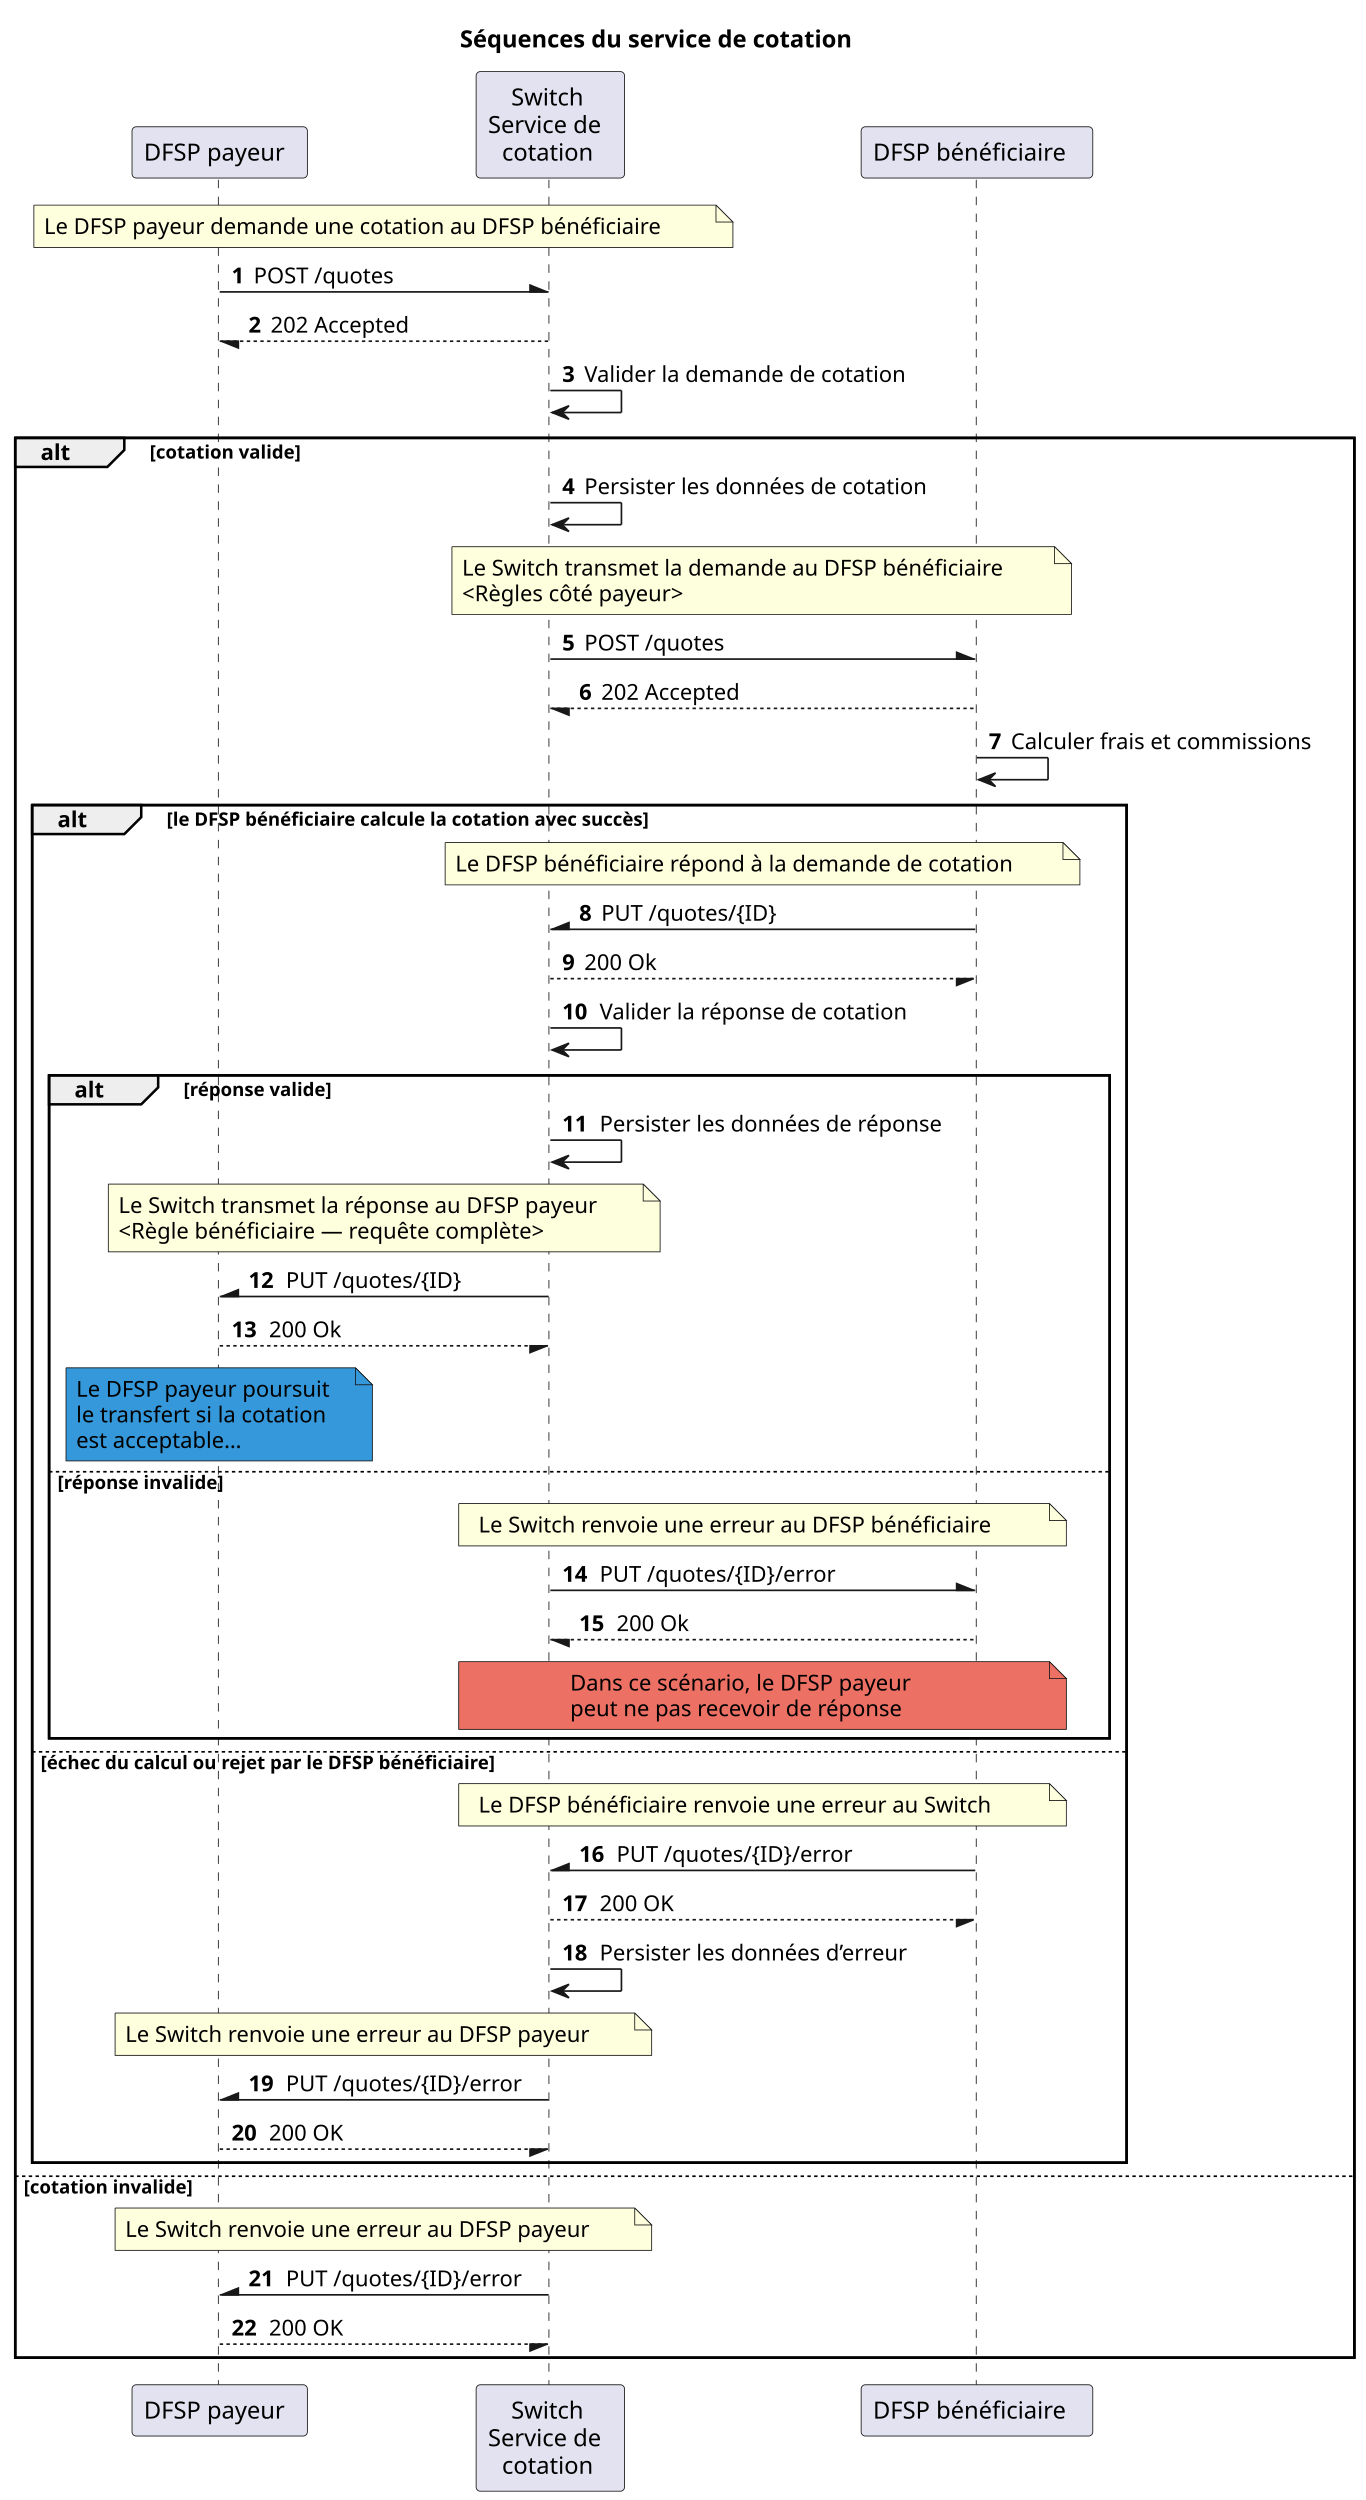
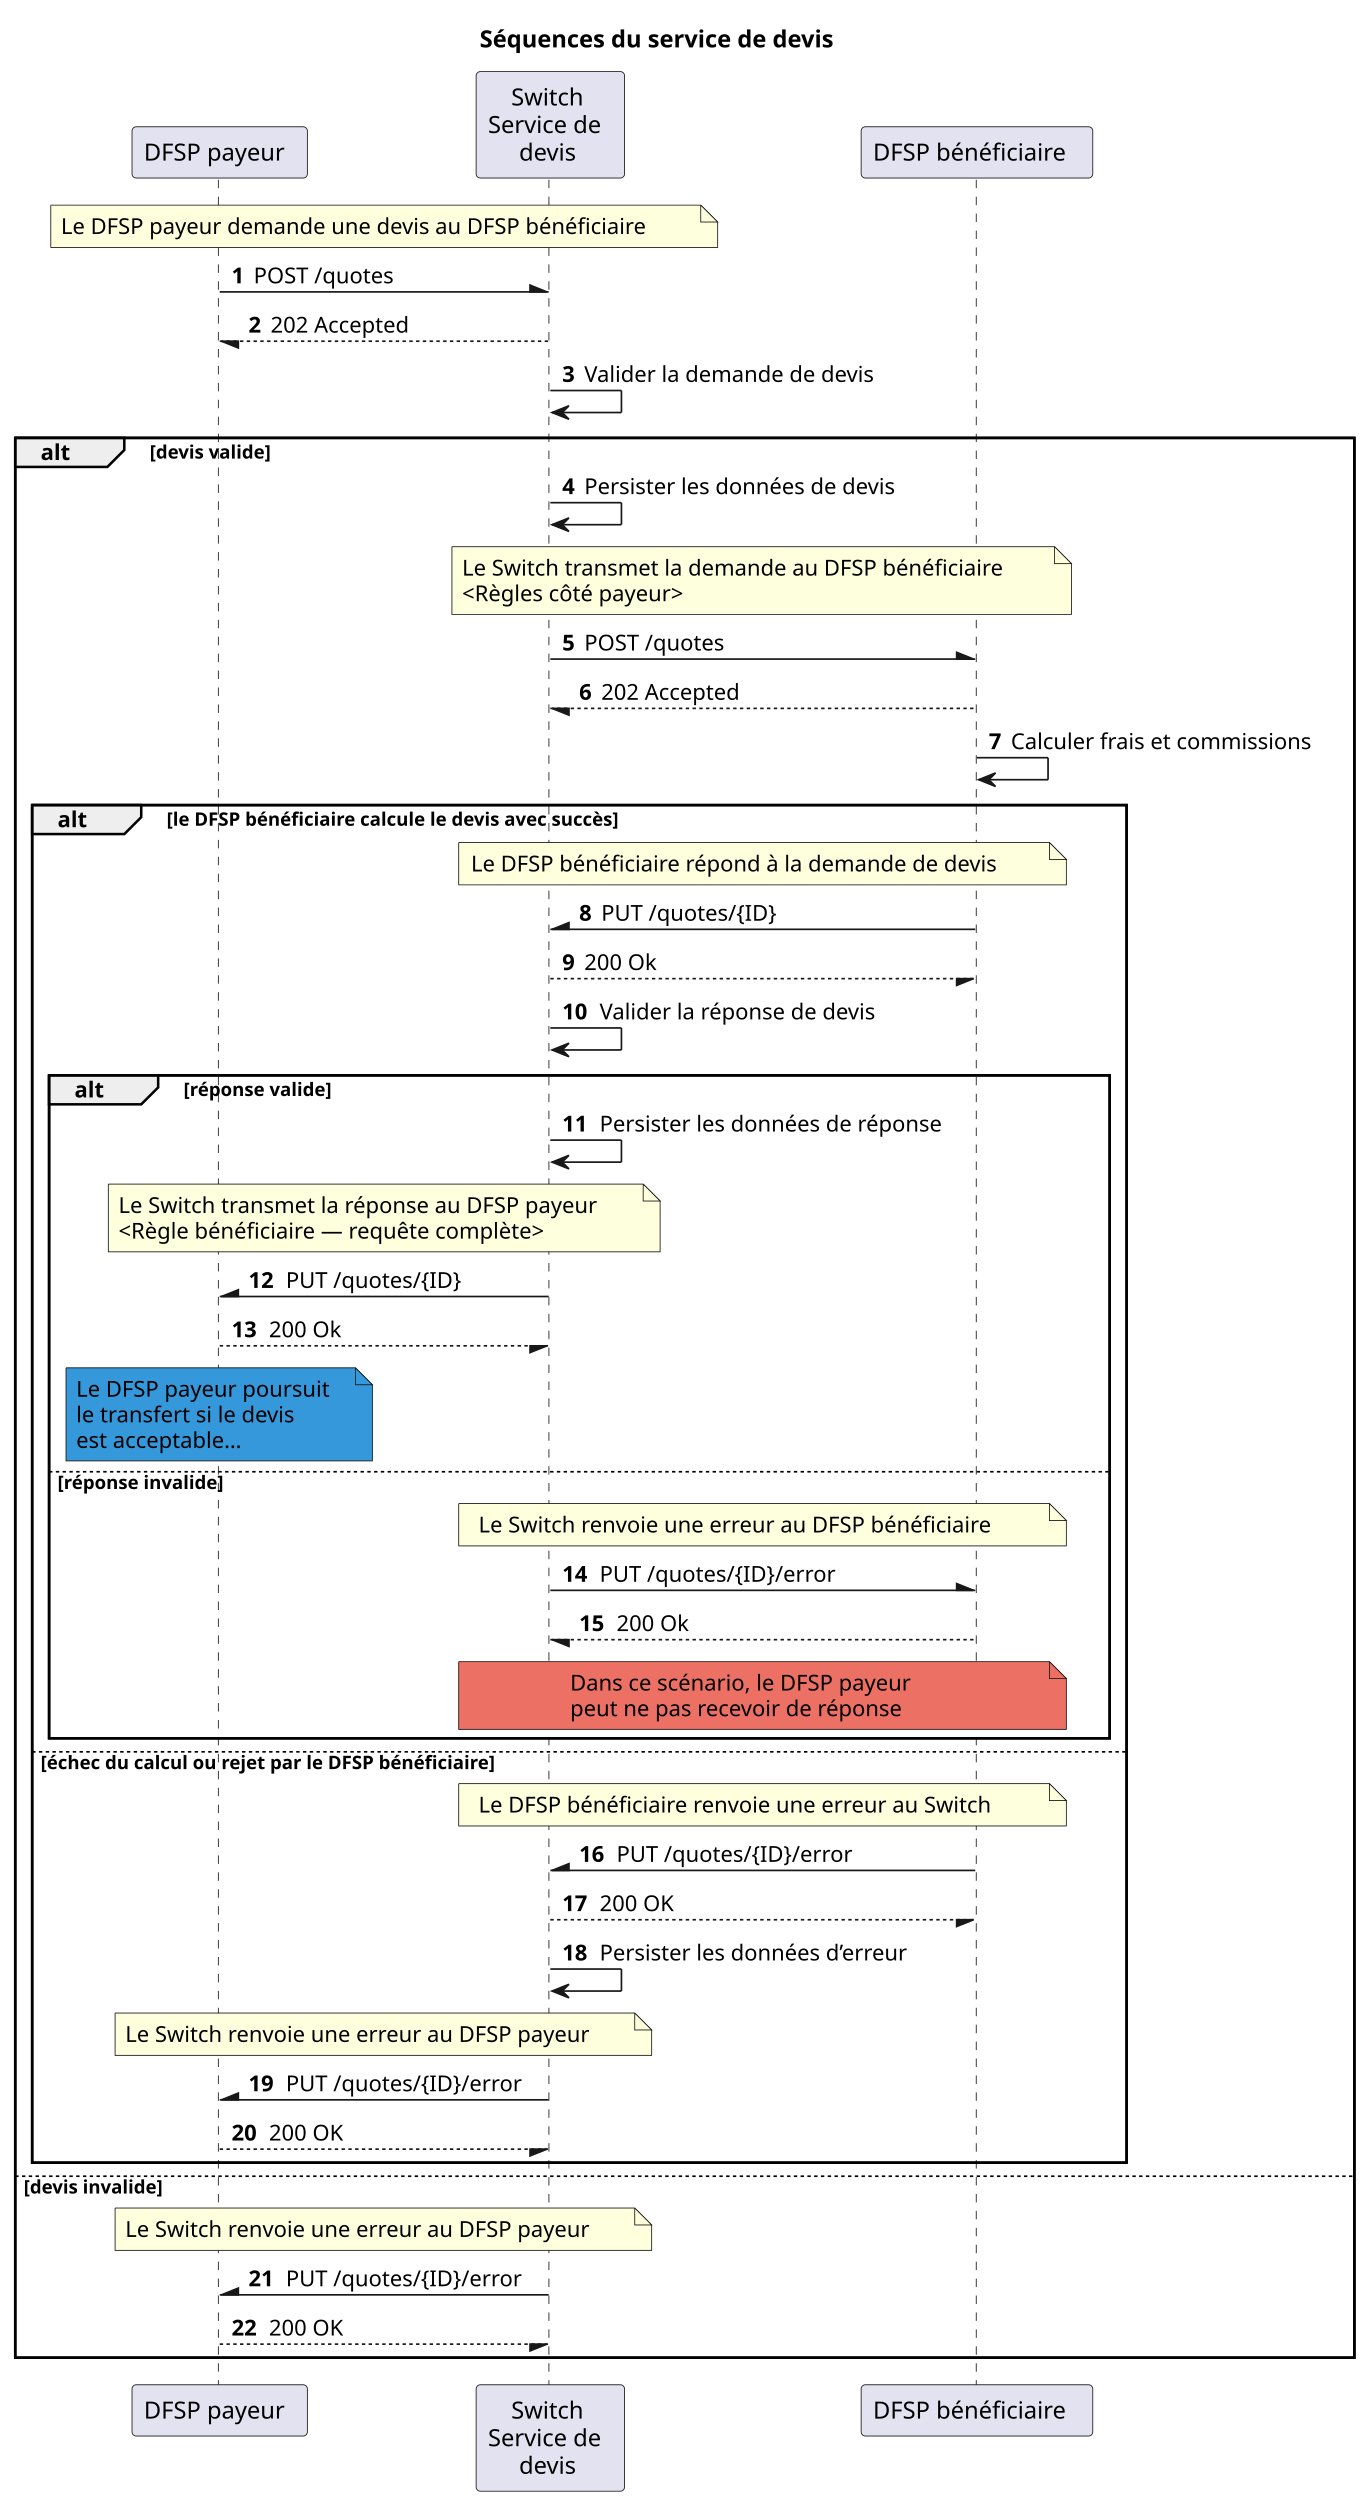
<svg xmlns="http://www.w3.org/2000/svg" contentStyleType="text/css" height="1477px" preserveAspectRatio="none" style="width:807px;height:1477px;background:#FFFFFF;" version="1.1" viewBox="0 0 807 1477" width="807px" zoomAndPan="magnify">
  <defs />
  <g>
-     <text fill="#000000" font-family="sans-serif" font-size="14" font-weight="bold" lengthAdjust="spacing" textLength="265.74" x="271.71" y="27.995">Séquences du service de cotation</text>
+     <text fill="#000000" font-family="sans-serif" font-size="14" font-weight="bold" lengthAdjust="spacing" textLength="242.382" x="283.389" y="27.995">Séquences du service de devis</text>
    <rect fill="none" height="1134.195" style="stroke:#000000;stroke-width:1.5;" width="791.161" x="9" y="258.719" />
    <rect fill="none" height="802.062" style="stroke:#000000;stroke-width:1.5;" width="646.611" x="19" y="475.648" />
    <rect fill="none" height="391.664" style="stroke:#000000;stroke-width:1.5;" width="626.611" x="29" y="635.312" />
    <line style="stroke:#181818;stroke-width:0.5;stroke-dasharray:5.0,5.0;" x1="129" x2="129" y1="106.188" y2="1409.914" />
    <line style="stroke:#181818;stroke-width:0.5;stroke-dasharray:5.0,5.0;" x1="324.3" x2="324.3" y1="106.188" y2="1409.914" />
    <line style="stroke:#181818;stroke-width:0.5;stroke-dasharray:5.0,5.0;" x1="576.769" x2="576.769" y1="106.188" y2="1409.914" />
    <rect fill="#E2E2F0" height="30.297" rx="2.5" ry="2.5" style="stroke:#181818;stroke-width:0.5;" width="103.606" x="78" y="74.891" />
    <text fill="#000000" font-family="sans-serif" font-size="14" lengthAdjust="spacing" textLength="89.606" x="85" y="94.886">DFSP payeur</text>
    <rect fill="#E2E2F0" height="30.297" rx="2.5" ry="2.5" style="stroke:#181818;stroke-width:0.5;" width="103.606" x="78" y="1408.914" />
    <text fill="#000000" font-family="sans-serif" font-size="14" lengthAdjust="spacing" textLength="89.606" x="85" y="1428.909">DFSP payeur</text>
    <rect fill="#E2E2F0" height="62.891" rx="2.5" ry="2.5" style="stroke:#181818;stroke-width:0.5;" width="87.691" x="281.3" y="42.297" />
    <text fill="#000000" font-family="sans-serif" font-size="14" lengthAdjust="spacing" textLength="46.286" x="302.003" y="62.292">Switch</text>
    <text fill="#000000" font-family="sans-serif" font-size="14" lengthAdjust="spacing" textLength="73.691" x="288.3" y="78.589">Service de</text>
-     <text fill="#000000" font-family="sans-serif" font-size="14" lengthAdjust="spacing" textLength="57.148" x="296.572" y="94.886">cotation</text>
+     <text fill="#000000" font-family="sans-serif" font-size="14" lengthAdjust="spacing" textLength="36.969" x="306.662" y="94.886">devis</text>
    <rect fill="#E2E2F0" height="62.891" rx="2.5" ry="2.5" style="stroke:#181818;stroke-width:0.5;" width="87.691" x="281.3" y="1408.914" />
    <text fill="#000000" font-family="sans-serif" font-size="14" lengthAdjust="spacing" textLength="46.286" x="302.003" y="1428.909">Switch</text>
    <text fill="#000000" font-family="sans-serif" font-size="14" lengthAdjust="spacing" textLength="73.691" x="288.3" y="1445.206">Service de</text>
-     <text fill="#000000" font-family="sans-serif" font-size="14" lengthAdjust="spacing" textLength="57.148" x="296.572" y="1461.503">cotation</text>
+     <text fill="#000000" font-family="sans-serif" font-size="14" lengthAdjust="spacing" textLength="36.969" x="306.662" y="1461.503">devis</text>
    <rect fill="#E2E2F0" height="30.297" rx="2.5" ry="2.5" style="stroke:#181818;stroke-width:0.5;" width="136.842" x="508.769" y="74.891" />
    <text fill="#000000" font-family="sans-serif" font-size="14" lengthAdjust="spacing" textLength="122.842" x="515.769" y="94.886">DFSP bénéficiaire</text>
    <rect fill="#E2E2F0" height="30.297" rx="2.5" ry="2.5" style="stroke:#181818;stroke-width:0.5;" width="136.842" x="508.769" y="1408.914" />
    <text fill="#000000" font-family="sans-serif" font-size="14" lengthAdjust="spacing" textLength="122.842" x="515.769" y="1428.909">DFSP bénéficiaire</text>
-     <path d="M20,121.188 L20,146.188 L433,146.188 L433,131.188 L423,121.188 L20,121.188 " fill="#FEFFDD" style="stroke:#181818;stroke-width:0.5;" />
-     <path d="M423,121.188 L423,131.188 L433,131.188 L423,121.188 " fill="#FEFFDD" style="stroke:#181818;stroke-width:0.5;" />
-     <text fill="#000000" font-family="sans-serif" font-size="13" lengthAdjust="spacing" textLength="392.425" x="26" y="138.254">Le DFSP payeur demande une cotation au DFSP bénéficiaire</text>
+     <path d="M30,121.188 L30,146.188 L424,146.188 L424,131.188 L414,121.188 L30,121.188 " fill="#FEFFDD" style="stroke:#181818;stroke-width:0.5;" />
+     <path d="M414,121.188 L414,131.188 L424,131.188 L414,121.188 " fill="#FEFFDD" style="stroke:#181818;stroke-width:0.5;" />
+     <text fill="#000000" font-family="sans-serif" font-size="13" lengthAdjust="spacing" textLength="373.687" x="36" y="138.254">Le DFSP payeur demande une devis au DFSP bénéficiaire</text>
    <polygon fill="#181818" points="313.146,168.453,323.146,172.453,313.146,172.453" style="stroke:#181818;stroke-width:1.0;" />
    <line style="stroke:#181818;stroke-width:1.0;" x1="129.803" x2="324.146" y1="172.453" y2="172.453" />
    <text fill="#000000" font-family="sans-serif" font-size="13" font-weight="bold" lengthAdjust="spacing" textLength="9.045" x="136.803" y="167.387">1</text>
    <text fill="#000000" font-family="sans-serif" font-size="13" lengthAdjust="spacing" textLength="87.09" x="149.848" y="167.387">POST /quotes</text>
    <polygon fill="#181818" points="140.803,201.586,130.803,201.586,140.803,205.586" style="stroke:#181818;stroke-width:1.0;" />
    <line style="stroke:#181818;stroke-width:1.0;stroke-dasharray:2.0,2.0;" x1="129.803" x2="324.146" y1="201.586" y2="201.586" />
    <text fill="#000000" font-family="sans-serif" font-size="13" font-weight="bold" lengthAdjust="spacing" textLength="9.045" x="146.803" y="196.52">2</text>
    <text fill="#000000" font-family="sans-serif" font-size="13" lengthAdjust="spacing" textLength="89.731" x="159.848" y="196.52">202 Accepted</text>
    <line style="stroke:#181818;stroke-width:1.0;" x1="325.146" x2="367.146" y1="230.719" y2="230.719" />
    <line style="stroke:#181818;stroke-width:1.0;" x1="367.146" x2="367.146" y1="230.719" y2="243.719" />
    <line style="stroke:#181818;stroke-width:1.0;" x1="326.146" x2="367.146" y1="243.719" y2="243.719" />
    <polygon fill="#181818" points="336.146,239.719,326.146,243.719,336.146,247.719,332.146,243.719" style="stroke:#181818;stroke-width:1.0;" />
    <text fill="#000000" font-family="sans-serif" font-size="13" font-weight="bold" lengthAdjust="spacing" textLength="9.045" x="332.146" y="225.653">3</text>
-     <text fill="#000000" font-family="sans-serif" font-size="13" lengthAdjust="spacing" textLength="204.471" x="345.191" y="225.653">Valider la demande de cotation</text>
+     <text fill="#000000" font-family="sans-serif" font-size="13" lengthAdjust="spacing" textLength="185.732" x="345.191" y="225.653">Valider la demande de devis</text>
    <path d="M9,258.719 L73.443,258.719 L73.443,265.852 L63.443,275.852 L9,275.852 L9,258.719 " fill="#EEEEEE" style="stroke:#000000;stroke-width:1.5;" />
    <rect fill="none" height="1134.195" style="stroke:#000000;stroke-width:1.5;" width="791.161" x="9" y="258.719" />
    <text fill="#000000" font-family="sans-serif" font-size="13" font-weight="bold" lengthAdjust="spacing" textLength="19.443" x="24" y="271.786">alt</text>
-     <text fill="#000000" font-family="sans-serif" font-size="11" font-weight="bold" lengthAdjust="spacing" textLength="102.529" x="88.443" y="270.929">[cotation valide]</text>
+     <text fill="#000000" font-family="sans-serif" font-size="11" font-weight="bold" lengthAdjust="spacing" textLength="84.176" x="88.443" y="270.929">[devis valide]</text>
    <line style="stroke:#181818;stroke-width:1.0;" x1="325.146" x2="367.146" y1="296.984" y2="296.984" />
    <line style="stroke:#181818;stroke-width:1.0;" x1="367.146" x2="367.146" y1="296.984" y2="309.984" />
    <line style="stroke:#181818;stroke-width:1.0;" x1="326.146" x2="367.146" y1="309.984" y2="309.984" />
    <polygon fill="#181818" points="336.146,305.984,326.146,309.984,336.146,313.984,332.146,309.984" style="stroke:#181818;stroke-width:1.0;" />
    <text fill="#000000" font-family="sans-serif" font-size="13" font-weight="bold" lengthAdjust="spacing" textLength="9.045" x="332.146" y="291.918">4</text>
-     <text fill="#000000" font-family="sans-serif" font-size="13" lengthAdjust="spacing" textLength="216.461" x="345.191" y="291.918">Persister les données de cotation</text>
+     <text fill="#000000" font-family="sans-serif" font-size="13" lengthAdjust="spacing" textLength="197.723" x="345.191" y="291.918">Persister les données de devis</text>
    <path d="M267,322.984 L267,362.984 L633,362.984 L633,332.984 L623,322.984 L267,322.984 " fill="#FEFFDD" style="stroke:#181818;stroke-width:0.5;" />
    <path d="M623,322.984 L623,332.984 L633,332.984 L623,322.984 " fill="#FEFFDD" style="stroke:#181818;stroke-width:0.5;" />
    <text fill="#000000" font-family="sans-serif" font-size="13" lengthAdjust="spacing" textLength="345.414" x="273" y="340.051">Le Switch transmet la demande au DFSP bénéficiaire</text>
    <text fill="#000000" font-family="sans-serif" font-size="13" lengthAdjust="spacing" textLength="147.405" x="273" y="355.184">&lt;Règles côté payeur&gt;</text>
    <polygon fill="#181818" points="565.19,385.383,575.19,389.383,565.19,389.383" style="stroke:#181818;stroke-width:1.0;" />
    <line style="stroke:#181818;stroke-width:1.0;" x1="325.146" x2="576.19" y1="389.383" y2="389.383" />
    <text fill="#000000" font-family="sans-serif" font-size="13" font-weight="bold" lengthAdjust="spacing" textLength="9.045" x="332.146" y="384.317">5</text>
    <text fill="#000000" font-family="sans-serif" font-size="13" lengthAdjust="spacing" textLength="87.09" x="345.191" y="384.317">POST /quotes</text>
    <polygon fill="#181818" points="336.146,418.516,326.146,418.516,336.146,422.516" style="stroke:#181818;stroke-width:1.0;" />
    <line style="stroke:#181818;stroke-width:1.0;stroke-dasharray:2.0,2.0;" x1="325.146" x2="576.19" y1="418.516" y2="418.516" />
    <text fill="#000000" font-family="sans-serif" font-size="13" font-weight="bold" lengthAdjust="spacing" textLength="9.045" x="342.146" y="413.45">6</text>
    <text fill="#000000" font-family="sans-serif" font-size="13" lengthAdjust="spacing" textLength="89.731" x="355.191" y="413.45">202 Accepted</text>
    <line style="stroke:#181818;stroke-width:1.0;" x1="577.19" x2="619.19" y1="447.648" y2="447.648" />
    <line style="stroke:#181818;stroke-width:1.0;" x1="619.19" x2="619.19" y1="447.648" y2="460.648" />
    <line style="stroke:#181818;stroke-width:1.0;" x1="578.19" x2="619.19" y1="460.648" y2="460.648" />
    <polygon fill="#181818" points="588.19,456.648,578.19,460.648,588.19,464.648,584.19,460.648" style="stroke:#181818;stroke-width:1.0;" />
    <text fill="#000000" font-family="sans-serif" font-size="13" font-weight="bold" lengthAdjust="spacing" textLength="9.045" x="584.19" y="442.582">7</text>
    <text fill="#000000" font-family="sans-serif" font-size="13" lengthAdjust="spacing" textLength="190.925" x="597.236" y="442.582">Calculer frais et commissions</text>
    <path d="M19,475.648 L83.443,475.648 L83.443,482.781 L73.443,492.781 L19,492.781 L19,475.648 " fill="#EEEEEE" style="stroke:#000000;stroke-width:1.5;" />
    <rect fill="none" height="802.062" style="stroke:#000000;stroke-width:1.5;" width="646.611" x="19" y="475.648" />
    <text fill="#000000" font-family="sans-serif" font-size="13" font-weight="bold" lengthAdjust="spacing" textLength="19.443" x="34" y="488.715">alt</text>
-     <text fill="#000000" font-family="sans-serif" font-size="11" font-weight="bold" lengthAdjust="spacing" textLength="329.941" x="98.443" y="487.859">[le DFSP bénéficiaire calcule la cotation avec succès]</text>
-     <path d="M263,497.781 L263,522.781 L638,522.781 L638,507.781 L628,497.781 L263,497.781 " fill="#FEFFDD" style="stroke:#181818;stroke-width:0.5;" />
-     <path d="M628,497.781 L628,507.781 L638,507.781 L628,497.781 " fill="#FEFFDD" style="stroke:#181818;stroke-width:0.5;" />
-     <text fill="#000000" font-family="sans-serif" font-size="13" lengthAdjust="spacing" textLength="354.504" x="269" y="514.848">Le DFSP bénéficiaire répond à la demande de cotation</text>
+     <text fill="#000000" font-family="sans-serif" font-size="11" font-weight="bold" lengthAdjust="spacing" textLength="311.625" x="98.443" y="487.859">[le DFSP bénéficiaire calcule le devis avec succès]</text>
+     <path d="M271,497.781 L271,522.781 L630,522.781 L630,507.781 L620,497.781 L271,497.781 " fill="#FEFFDD" style="stroke:#181818;stroke-width:0.5;" />
+     <path d="M620,497.781 L620,507.781 L630,507.781 L620,497.781 " fill="#FEFFDD" style="stroke:#181818;stroke-width:0.5;" />
+     <text fill="#000000" font-family="sans-serif" font-size="13" lengthAdjust="spacing" textLength="335.766" x="278.273" y="514.848">Le DFSP bénéficiaire répond à la demande de devis</text>
    <polygon fill="#181818" points="336.146,545.047,326.146,549.047,336.146,549.047" style="stroke:#181818;stroke-width:1.0;" />
    <line style="stroke:#181818;stroke-width:1.0;" x1="325.146" x2="576.19" y1="549.047" y2="549.047" />
    <text fill="#000000" font-family="sans-serif" font-size="13" font-weight="bold" lengthAdjust="spacing" textLength="9.045" x="342.146" y="543.981">8</text>
    <text fill="#000000" font-family="sans-serif" font-size="13" lengthAdjust="spacing" textLength="112.887" x="355.191" y="543.981">PUT /quotes/{ID}</text>
    <polygon fill="#181818" points="565.19,578.18,575.19,578.18,565.19,582.18" style="stroke:#181818;stroke-width:1.0;" />
    <line style="stroke:#181818;stroke-width:1.0;stroke-dasharray:2.0,2.0;" x1="325.146" x2="576.19" y1="578.18" y2="578.18" />
    <text fill="#000000" font-family="sans-serif" font-size="13" font-weight="bold" lengthAdjust="spacing" textLength="9.045" x="332.146" y="573.114">9</text>
    <text fill="#000000" font-family="sans-serif" font-size="13" lengthAdjust="spacing" textLength="46.706" x="345.191" y="573.114">200 Ok</text>
    <line style="stroke:#181818;stroke-width:1.0;" x1="325.146" x2="367.146" y1="607.312" y2="607.312" />
    <line style="stroke:#181818;stroke-width:1.0;" x1="367.146" x2="367.146" y1="607.312" y2="620.312" />
    <line style="stroke:#181818;stroke-width:1.0;" x1="326.146" x2="367.146" y1="620.312" y2="620.312" />
    <polygon fill="#181818" points="336.146,616.312,326.146,620.312,336.146,624.312,332.146,620.312" style="stroke:#181818;stroke-width:1.0;" />
    <text fill="#000000" font-family="sans-serif" font-size="13" font-weight="bold" lengthAdjust="spacing" textLength="18.091" x="332.146" y="602.247">10</text>
-     <text fill="#000000" font-family="sans-serif" font-size="13" lengthAdjust="spacing" textLength="195.66" x="354.237" y="602.247">Valider la réponse de cotation</text>
+     <text fill="#000000" font-family="sans-serif" font-size="13" lengthAdjust="spacing" textLength="176.922" x="354.237" y="602.247">Valider la réponse de devis</text>
    <path d="M29,635.312 L93.443,635.312 L93.443,642.445 L83.443,652.445 L29,652.445 L29,635.312 " fill="#EEEEEE" style="stroke:#000000;stroke-width:1.5;" />
    <rect fill="none" height="391.664" style="stroke:#000000;stroke-width:1.5;" width="626.611" x="29" y="635.312" />
    <text fill="#000000" font-family="sans-serif" font-size="13" font-weight="bold" lengthAdjust="spacing" textLength="19.443" x="44" y="648.379">alt</text>
    <text fill="#000000" font-family="sans-serif" font-size="11" font-weight="bold" lengthAdjust="spacing" textLength="101.508" x="108.443" y="647.523">[réponse valide]</text>
    <line style="stroke:#181818;stroke-width:1.0;" x1="325.146" x2="367.146" y1="673.578" y2="673.578" />
    <line style="stroke:#181818;stroke-width:1.0;" x1="367.146" x2="367.146" y1="673.578" y2="686.578" />
    <line style="stroke:#181818;stroke-width:1.0;" x1="326.146" x2="367.146" y1="686.578" y2="686.578" />
    <polygon fill="#181818" points="336.146,682.578,326.146,686.578,336.146,690.578,332.146,686.578" style="stroke:#181818;stroke-width:1.0;" />
    <text fill="#000000" font-family="sans-serif" font-size="13" font-weight="bold" lengthAdjust="spacing" textLength="18.091" x="332.146" y="668.512">11</text>
    <text fill="#000000" font-family="sans-serif" font-size="13" lengthAdjust="spacing" textLength="215.954" x="354.237" y="668.512">Persister les données de réponse</text>
    <path d="M64,699.578 L64,739.578 L390,739.578 L390,709.578 L380,699.578 L64,699.578 " fill="#FEFFDD" style="stroke:#181818;stroke-width:0.5;" />
    <path d="M380,699.578 L380,709.578 L390,709.578 L380,699.578 " fill="#FEFFDD" style="stroke:#181818;stroke-width:0.5;" />
    <text fill="#000000" font-family="sans-serif" font-size="13" lengthAdjust="spacing" textLength="305.741" x="70" y="716.645">Le Switch transmet la réponse au DFSP payeur</text>
    <text fill="#000000" font-family="sans-serif" font-size="13" lengthAdjust="spacing" textLength="276.212" x="70" y="731.778">&lt;Règle bénéficiaire — requête complète&gt;</text>
    <polygon fill="#181818" points="140.803,761.977,130.803,765.977,140.803,765.977" style="stroke:#181818;stroke-width:1.0;" />
    <line style="stroke:#181818;stroke-width:1.0;" x1="129.803" x2="324.146" y1="765.977" y2="765.977" />
    <text fill="#000000" font-family="sans-serif" font-size="13" font-weight="bold" lengthAdjust="spacing" textLength="18.091" x="146.803" y="760.911">12</text>
    <text fill="#000000" font-family="sans-serif" font-size="13" lengthAdjust="spacing" textLength="112.887" x="168.894" y="760.911">PUT /quotes/{ID}</text>
    <polygon fill="#181818" points="313.146,795.109,323.146,795.109,313.146,799.109" style="stroke:#181818;stroke-width:1.0;" />
    <line style="stroke:#181818;stroke-width:1.0;stroke-dasharray:2.0,2.0;" x1="129.803" x2="324.146" y1="795.109" y2="795.109" />
    <text fill="#000000" font-family="sans-serif" font-size="13" font-weight="bold" lengthAdjust="spacing" textLength="18.091" x="136.803" y="790.043">13</text>
    <text fill="#000000" font-family="sans-serif" font-size="13" lengthAdjust="spacing" textLength="46.706" x="158.894" y="790.043">200 Ok</text>
    <path d="M39,808.109 L39,863.109 L220,863.109 L220,818.109 L210,808.109 L39,808.109 " fill="#3498DB" style="stroke:#181818;stroke-width:0.5;" />
    <path d="M210,808.109 L210,818.109 L220,818.109 L210,808.109 " fill="#3498DB" style="stroke:#181818;stroke-width:0.5;" />
    <text fill="#000000" font-family="sans-serif" font-size="13" lengthAdjust="spacing" textLength="160.221" x="45" y="825.176">Le DFSP payeur poursuit</text>
-     <text fill="#000000" font-family="sans-serif" font-size="13" lengthAdjust="spacing" textLength="159.606" x="45" y="840.309">le transfert si la cotation</text>
+     <text fill="#000000" font-family="sans-serif" font-size="13" lengthAdjust="spacing" textLength="140.899" x="45" y="840.309">le transfert si le devis</text>
    <text fill="#000000" font-family="sans-serif" font-size="13" lengthAdjust="spacing" textLength="108.437" x="45" y="855.442">est acceptable…</text>
    <line style="stroke:#000000;stroke-width:1.0;stroke-dasharray:2.0,2.0;" x1="29" x2="655.611" y1="869.508" y2="869.508" />
    <text fill="#000000" font-family="sans-serif" font-size="11" font-weight="bold" lengthAdjust="spacing" textLength="113.11" x="34" y="879.718">[réponse invalide]</text>
    <path d="M271,888.312 L271,913.312 L630,913.312 L630,898.312 L620,888.312 L271,888.312 " fill="#FEFFDD" style="stroke:#181818;stroke-width:0.5;" />
    <path d="M620,888.312 L620,898.312 L630,898.312 L620,888.312 " fill="#FEFFDD" style="stroke:#181818;stroke-width:0.5;" />
    <text fill="#000000" font-family="sans-serif" font-size="13" lengthAdjust="spacing" textLength="326.873" x="282.719" y="905.379">Le Switch renvoie une erreur au DFSP bénéficiaire</text>
    <polygon fill="#181818" points="565.19,935.578,575.19,939.578,565.19,939.578" style="stroke:#181818;stroke-width:1.0;" />
    <line style="stroke:#181818;stroke-width:1.0;" x1="325.146" x2="576.19" y1="939.578" y2="939.578" />
    <text fill="#000000" font-family="sans-serif" font-size="13" font-weight="bold" lengthAdjust="spacing" textLength="18.091" x="332.146" y="934.512">14</text>
    <text fill="#000000" font-family="sans-serif" font-size="13" lengthAdjust="spacing" textLength="149.252" x="354.237" y="934.512">PUT /quotes/{ID}/error</text>
    <polygon fill="#181818" points="336.146,968.711,326.146,968.711,336.146,972.711" style="stroke:#181818;stroke-width:1.0;" />
    <line style="stroke:#181818;stroke-width:1.0;stroke-dasharray:2.0,2.0;" x1="325.146" x2="576.19" y1="968.711" y2="968.711" />
    <text fill="#000000" font-family="sans-serif" font-size="13" font-weight="bold" lengthAdjust="spacing" textLength="18.091" x="342.146" y="963.645">15</text>
    <text fill="#000000" font-family="sans-serif" font-size="13" lengthAdjust="spacing" textLength="46.706" x="364.237" y="963.645">200 Ok</text>
    <path d="M271,981.711 L271,1021.711 L630,1021.711 L630,991.711 L620,981.711 L271,981.711 " fill="#EC7063" style="stroke:#181818;stroke-width:0.5;" />
    <path d="M620,981.711 L620,991.711 L630,991.711 L620,981.711 " fill="#EC7063" style="stroke:#181818;stroke-width:0.5;" />
    <text fill="#000000" font-family="sans-serif" font-size="13" lengthAdjust="spacing" textLength="218.645" x="336.833" y="998.778">Dans ce scénario, le DFSP payeur</text>
    <text fill="#000000" font-family="sans-serif" font-size="13" lengthAdjust="spacing" textLength="211.377" x="336.833" y="1013.911">peut ne pas recevoir de réponse</text>
    <line style="stroke:#000000;stroke-width:1.0;stroke-dasharray:2.0,2.0;" x1="19" x2="665.611" y1="1034.977" y2="1034.977" />
    <text fill="#000000" font-family="sans-serif" font-size="11" font-weight="bold" lengthAdjust="spacing" textLength="310.922" x="24" y="1045.187">[échec du calcul ou rejet par le DFSP bénéficiaire]</text>
    <path d="M271,1053.781 L271,1078.781 L630,1078.781 L630,1063.781 L620,1053.781 L271,1053.781 " fill="#FEFFDD" style="stroke:#181818;stroke-width:0.5;" />
    <path d="M620,1053.781 L620,1063.781 L630,1063.781 L620,1053.781 " fill="#FEFFDD" style="stroke:#181818;stroke-width:0.5;" />
    <text fill="#000000" font-family="sans-serif" font-size="13" lengthAdjust="spacing" textLength="326.873" x="282.719" y="1070.848">Le DFSP bénéficiaire renvoie une erreur au Switch</text>
    <polygon fill="#181818" points="336.146,1101.047,326.146,1105.047,336.146,1105.047" style="stroke:#181818;stroke-width:1.0;" />
    <line style="stroke:#181818;stroke-width:1.0;" x1="325.146" x2="576.19" y1="1105.047" y2="1105.047" />
    <text fill="#000000" font-family="sans-serif" font-size="13" font-weight="bold" lengthAdjust="spacing" textLength="18.091" x="342.146" y="1099.981">16</text>
    <text fill="#000000" font-family="sans-serif" font-size="13" lengthAdjust="spacing" textLength="149.252" x="364.237" y="1099.981">PUT /quotes/{ID}/error</text>
    <polygon fill="#181818" points="565.19,1134.18,575.19,1134.18,565.19,1138.18" style="stroke:#181818;stroke-width:1.0;" />
    <line style="stroke:#181818;stroke-width:1.0;stroke-dasharray:2.0,2.0;" x1="325.146" x2="576.19" y1="1134.18" y2="1134.18" />
    <text fill="#000000" font-family="sans-serif" font-size="13" font-weight="bold" lengthAdjust="spacing" textLength="18.091" x="332.146" y="1129.114">17</text>
    <text fill="#000000" font-family="sans-serif" font-size="13" lengthAdjust="spacing" textLength="47.703" x="354.237" y="1129.114">200 OK</text>
    <line style="stroke:#181818;stroke-width:1.0;" x1="325.146" x2="367.146" y1="1163.312" y2="1163.312" />
    <line style="stroke:#181818;stroke-width:1.0;" x1="367.146" x2="367.146" y1="1163.312" y2="1176.312" />
    <line style="stroke:#181818;stroke-width:1.0;" x1="326.146" x2="367.146" y1="1176.312" y2="1176.312" />
    <polygon fill="#181818" points="336.146,1172.312,326.146,1176.312,336.146,1180.312,332.146,1176.312" style="stroke:#181818;stroke-width:1.0;" />
    <text fill="#000000" font-family="sans-serif" font-size="13" font-weight="bold" lengthAdjust="spacing" textLength="18.091" x="332.146" y="1158.247">18</text>
    <text fill="#000000" font-family="sans-serif" font-size="13" lengthAdjust="spacing" textLength="195.667" x="354.237" y="1158.247">Persister les données d’erreur</text>
    <path d="M68,1189.312 L68,1214.312 L385,1214.312 L385,1199.312 L375,1189.312 L68,1189.312 " fill="#FEFFDD" style="stroke:#181818;stroke-width:0.5;" />
    <path d="M375,1189.312 L375,1199.312 L385,1199.312 L375,1189.312 " fill="#FEFFDD" style="stroke:#181818;stroke-width:0.5;" />
    <text fill="#000000" font-family="sans-serif" font-size="13" lengthAdjust="spacing" textLength="296.01" x="74" y="1206.379">Le Switch renvoie une erreur au DFSP payeur</text>
    <polygon fill="#181818" points="140.803,1236.578,130.803,1240.578,140.803,1240.578" style="stroke:#181818;stroke-width:1.0;" />
    <line style="stroke:#181818;stroke-width:1.0;" x1="129.803" x2="324.146" y1="1240.578" y2="1240.578" />
    <text fill="#000000" font-family="sans-serif" font-size="13" font-weight="bold" lengthAdjust="spacing" textLength="18.091" x="146.803" y="1235.512">19</text>
    <text fill="#000000" font-family="sans-serif" font-size="13" lengthAdjust="spacing" textLength="149.252" x="168.894" y="1235.512">PUT /quotes/{ID}/error</text>
    <polygon fill="#181818" points="313.146,1269.711,323.146,1269.711,313.146,1273.711" style="stroke:#181818;stroke-width:1.0;" />
    <line style="stroke:#181818;stroke-width:1.0;stroke-dasharray:2.0,2.0;" x1="129.803" x2="324.146" y1="1269.711" y2="1269.711" />
    <text fill="#000000" font-family="sans-serif" font-size="13" font-weight="bold" lengthAdjust="spacing" textLength="18.091" x="136.803" y="1264.645">20</text>
    <text fill="#000000" font-family="sans-serif" font-size="13" lengthAdjust="spacing" textLength="47.703" x="158.894" y="1264.645">200 OK</text>
    <line style="stroke:#000000;stroke-width:1.0;stroke-dasharray:2.0,2.0;" x1="9" x2="800.161" y1="1285.711" y2="1285.711" />
-     <text fill="#000000" font-family="sans-serif" font-size="11" font-weight="bold" lengthAdjust="spacing" textLength="114.13" x="14" y="1295.921">[cotation invalide]</text>
+     <text fill="#000000" font-family="sans-serif" font-size="11" font-weight="bold" lengthAdjust="spacing" textLength="95.777" x="14" y="1295.921">[devis invalide]</text>
    <path d="M68,1304.516 L68,1329.516 L385,1329.516 L385,1314.516 L375,1304.516 L68,1304.516 " fill="#FEFFDD" style="stroke:#181818;stroke-width:0.5;" />
    <path d="M375,1304.516 L375,1314.516 L385,1314.516 L375,1304.516 " fill="#FEFFDD" style="stroke:#181818;stroke-width:0.5;" />
    <text fill="#000000" font-family="sans-serif" font-size="13" lengthAdjust="spacing" textLength="296.01" x="74" y="1321.582">Le Switch renvoie une erreur au DFSP payeur</text>
    <polygon fill="#181818" points="140.803,1351.781,130.803,1355.781,140.803,1355.781" style="stroke:#181818;stroke-width:1.0;" />
    <line style="stroke:#181818;stroke-width:1.0;" x1="129.803" x2="324.146" y1="1355.781" y2="1355.781" />
    <text fill="#000000" font-family="sans-serif" font-size="13" font-weight="bold" lengthAdjust="spacing" textLength="18.091" x="146.803" y="1350.715">21</text>
    <text fill="#000000" font-family="sans-serif" font-size="13" lengthAdjust="spacing" textLength="149.252" x="168.894" y="1350.715">PUT /quotes/{ID}/error</text>
    <polygon fill="#181818" points="313.146,1384.914,323.146,1384.914,313.146,1388.914" style="stroke:#181818;stroke-width:1.0;" />
    <line style="stroke:#181818;stroke-width:1.0;stroke-dasharray:2.0,2.0;" x1="129.803" x2="324.146" y1="1384.914" y2="1384.914" />
    <text fill="#000000" font-family="sans-serif" font-size="13" font-weight="bold" lengthAdjust="spacing" textLength="18.091" x="136.803" y="1379.848">22</text>
    <text fill="#000000" font-family="sans-serif" font-size="13" lengthAdjust="spacing" textLength="47.703" x="158.894" y="1379.848">200 OK</text>
  </g>
</svg>
